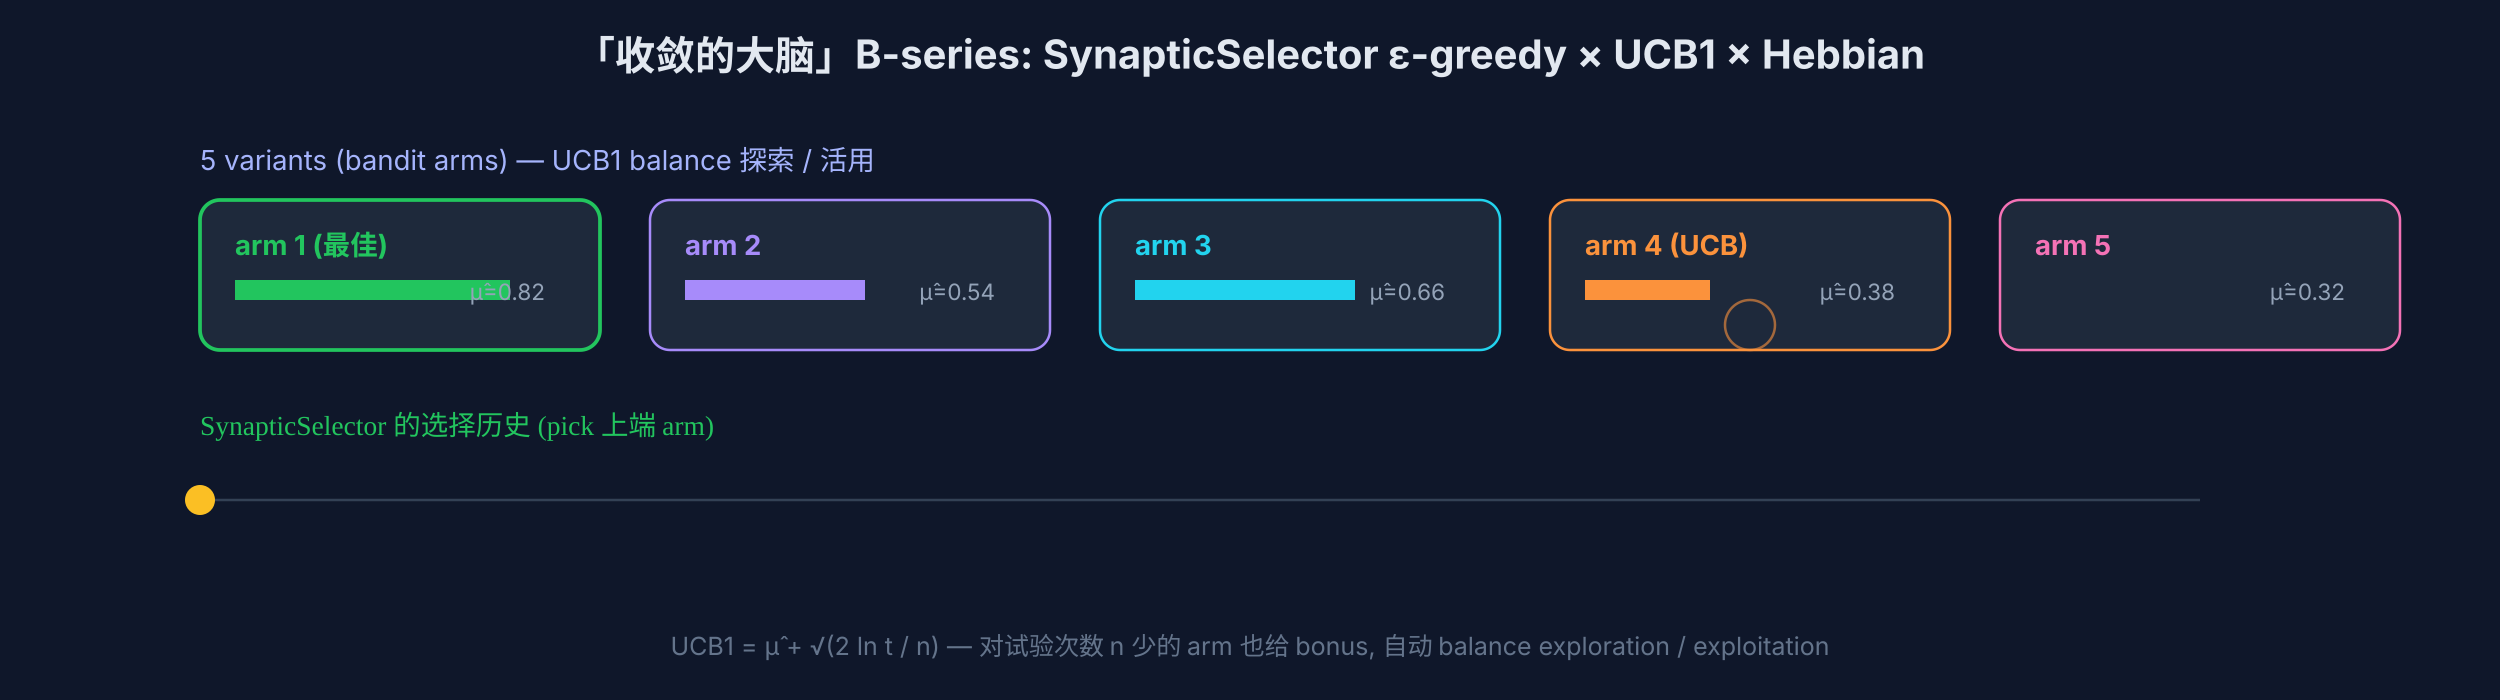
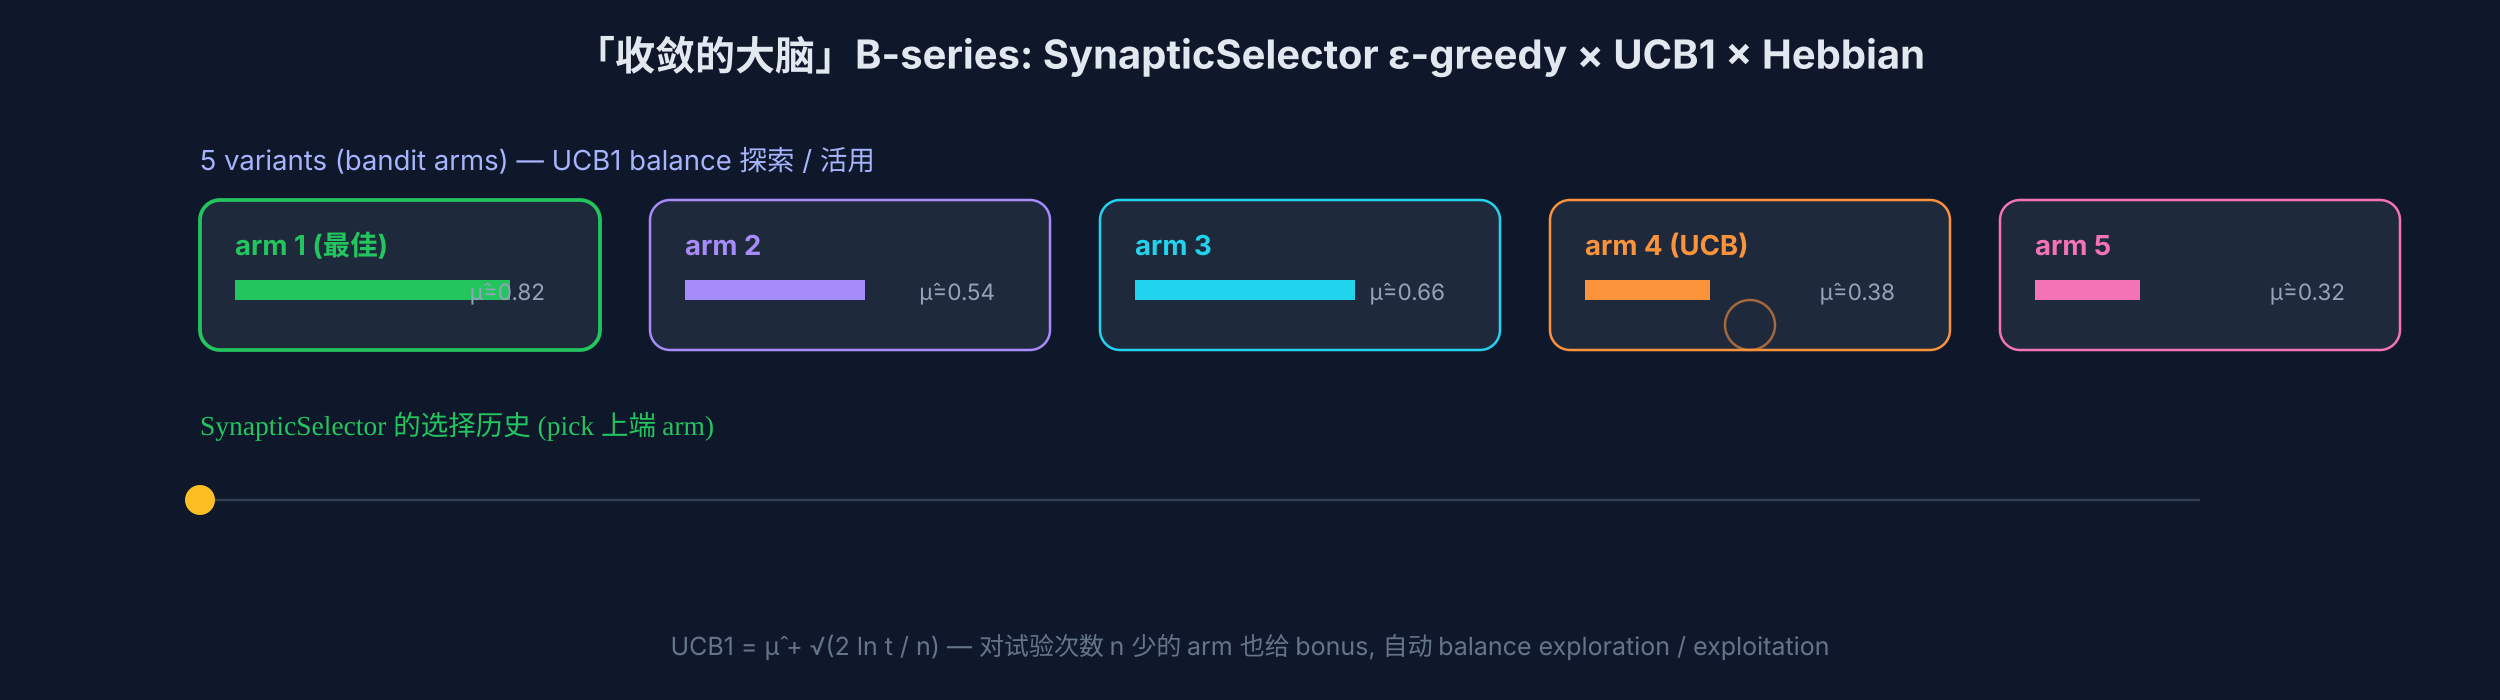
<svg xmlns="http://www.w3.org/2000/svg" viewBox="0 0 1000 280" role="img" aria-label="#24-04 theme: B-series 收敛型优化 ε-greedy bandit + UCB1" style="width:100%;height:auto;max-width:1200px">
  <rect width="1000" height="280" fill="#0f172a" />
  <text x="500" y="28" font-family="-apple-system,sans-serif" font-size="16" font-weight="700" fill="#e2e8f0" text-anchor="middle">「收敛的大脑」B-series: SynapticSelector ε-greedy × UCB1 × Hebbian</text>
  <g transform="translate(80, 80)" font-family="-apple-system,sans-serif">
    <text x="0" y="-12" font-size="11" fill="#a5b4fc">5 variants (bandit arms) — UCB1 balance 探索 / 活用</text>
    <g>
      <g transform="translate(0, 0)">
        <rect width="160" height="60" rx="8" fill="#1e293b" stroke="#22c55e" stroke-width="1.5" />
        <text x="14" y="22" font-size="11" fill="#22c55e" font-weight="700">arm 1 (最佳)</text>
        <rect x="14" y="32" width="110" height="8" fill="#22c55e">
          <animate attributeName="width" values="0;110;110" keyTimes="0;0.5;1" dur="3s" repeatCount="indefinite" />
        </rect>
        <text x="138" y="40" font-size="9" fill="#94a3b8" text-anchor="end">μ̂=0.82</text>
      </g>
      <g transform="translate(180, 0)">
        <rect width="160" height="60" rx="8" fill="#1e293b" stroke="#a78bfa" />
        <text x="14" y="22" font-size="11" fill="#a78bfa" font-weight="700">arm 2</text>
        <rect x="14" y="32" width="72" height="8" fill="#a78bfa">
          <animate attributeName="width" values="0;72;72" keyTimes="0;0.5;1" dur="3s" begin="0.4s" repeatCount="indefinite" />
        </rect>
        <text x="138" y="40" font-size="9" fill="#94a3b8" text-anchor="end">μ̂=0.54</text>
      </g>
      <g transform="translate(360, 0)">
        <rect width="160" height="60" rx="8" fill="#1e293b" stroke="#22d3ee" />
        <text x="14" y="22" font-size="11" fill="#22d3ee" font-weight="700">arm 3</text>
        <rect x="14" y="32" width="88" height="8" fill="#22d3ee">
          <animate attributeName="width" values="0;88;88" keyTimes="0;0.5;1" dur="3s" begin="0.8s" repeatCount="indefinite" />
        </rect>
        <text x="138" y="40" font-size="9" fill="#94a3b8" text-anchor="end">μ̂=0.66</text>
      </g>
      <g transform="translate(540, 0)">
        <rect width="160" height="60" rx="8" fill="#1e293b" stroke="#fb923c" />
        <text x="14" y="22" font-size="11" fill="#fb923c" font-weight="700">arm 4 (UCB)</text>
        <rect x="14" y="32" width="50" height="8" fill="#fb923c">
          <animate attributeName="width" values="0;50;50" keyTimes="0;0.5;1" dur="3s" begin="1.2s" repeatCount="indefinite" />
        </rect>
        <text x="138" y="40" font-size="9" fill="#94a3b8" text-anchor="end">μ̂=0.38</text>
        <circle cx="80" cy="50" r="10" fill="none" stroke="#fb923c" stroke-width="1" opacity="0.6">
          <animate attributeName="r" values="6;14;6" dur="2s" repeatCount="indefinite" />
          <animate attributeName="opacity" values="0.6;0;0.6" dur="2s" repeatCount="indefinite" />
        </circle>
      </g>
      <g transform="translate(720, 0)">
        <rect width="160" height="60" rx="8" fill="#1e293b" stroke="#f472b6" />
        <text x="14" y="22" font-size="11" fill="#f472b6" font-weight="700">arm 5</text>
-         <rect x="14" y="32" width="0" height="8" fill="#f472b6">
+         <rect x="14" y="32" width="42" height="8" fill="#f472b6">
          <animate attributeName="width" values="0;42;42" keyTimes="0;0.5;1" dur="3s" begin="1.6s" repeatCount="indefinite" />
        </rect>
        <text x="138" y="40" font-size="9" fill="#94a3b8" text-anchor="end">μ̂=0.32</text>
      </g>
    </g>
  </g>
  <g transform="translate(80, 180)">
    <text x="0" y="-6" font-size="11" fill="#22c55e">SynapticSelector 的选择历史 (pick 上端 arm)</text>
    <g>
      <line x1="0" y1="20" x2="800" y2="20" stroke="#334155" />
      <circle cy="20" r="6" fill="#fbbf24">
        <animate attributeName="cx" values="40;220;400;580;760;40" dur="6s" repeatCount="indefinite" />
      </circle>
    </g>
  </g>
  <text x="500" y="262" font-family="-apple-system,sans-serif" font-size="10" fill="#64748b" text-anchor="middle">UCB1 = μ̂ + √(2 ln t / n) — 对试验次数 n 少的 arm 也给 bonus, 自动 balance exploration / exploitation</text>
</svg>
